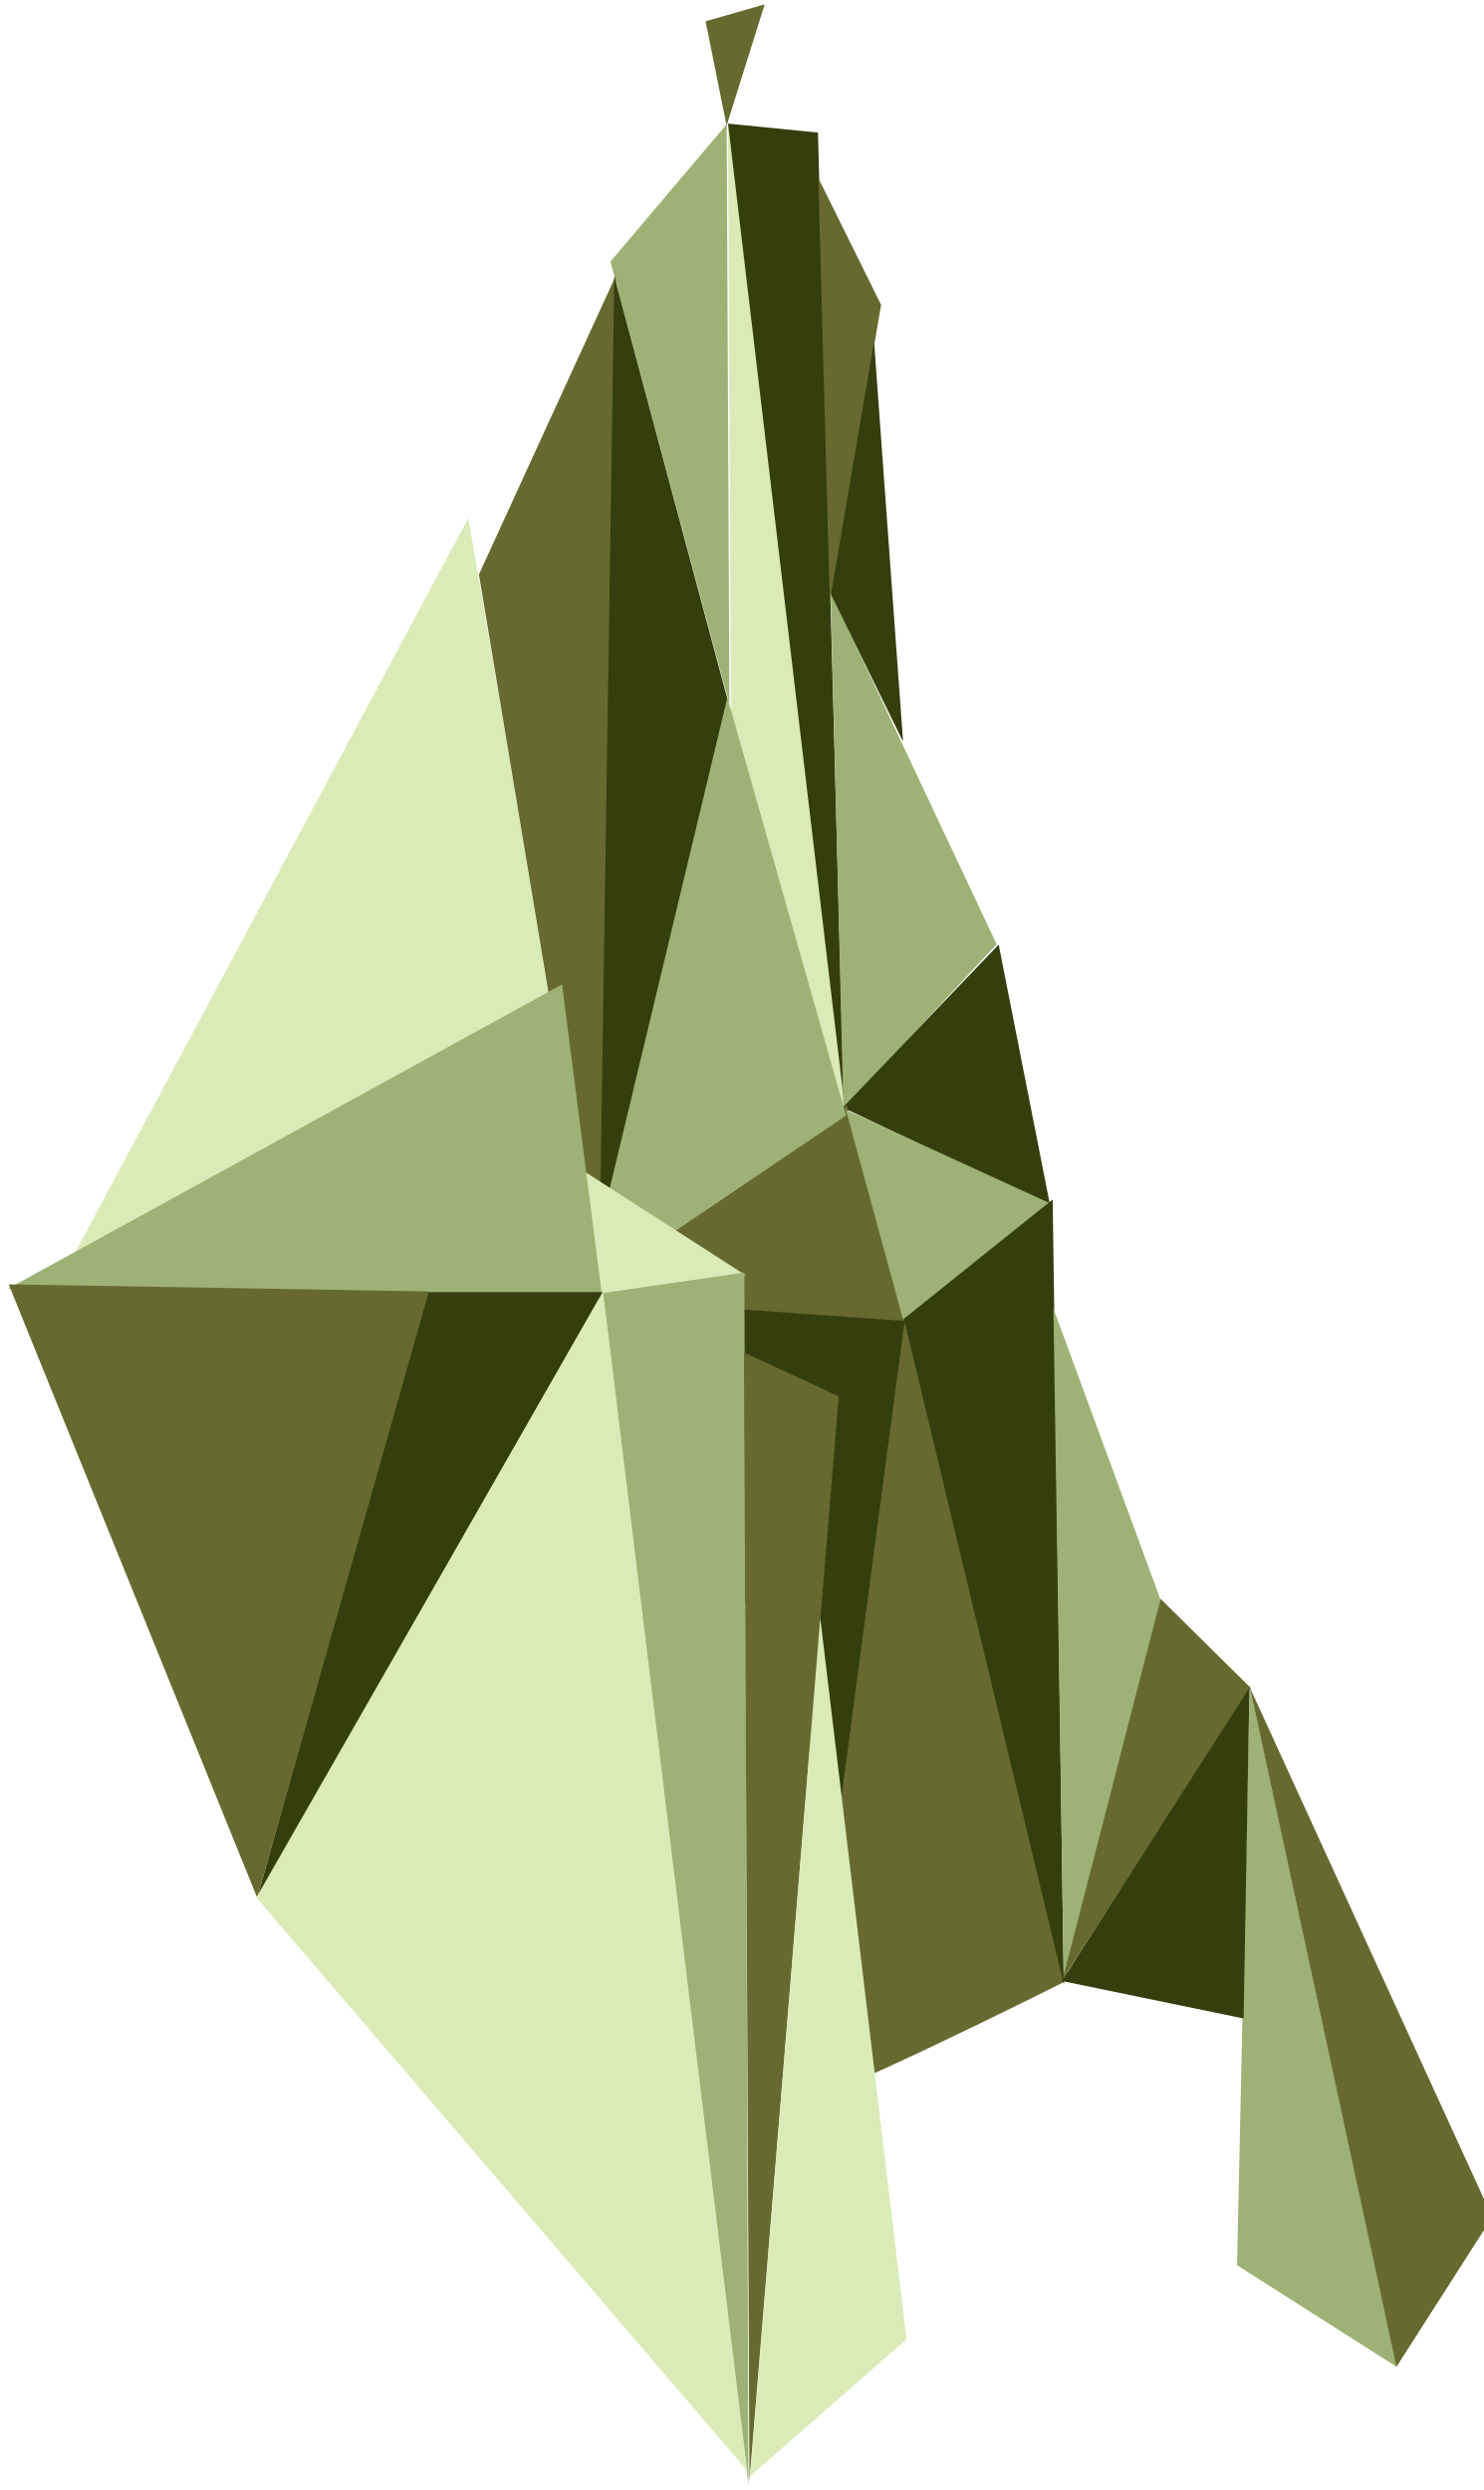
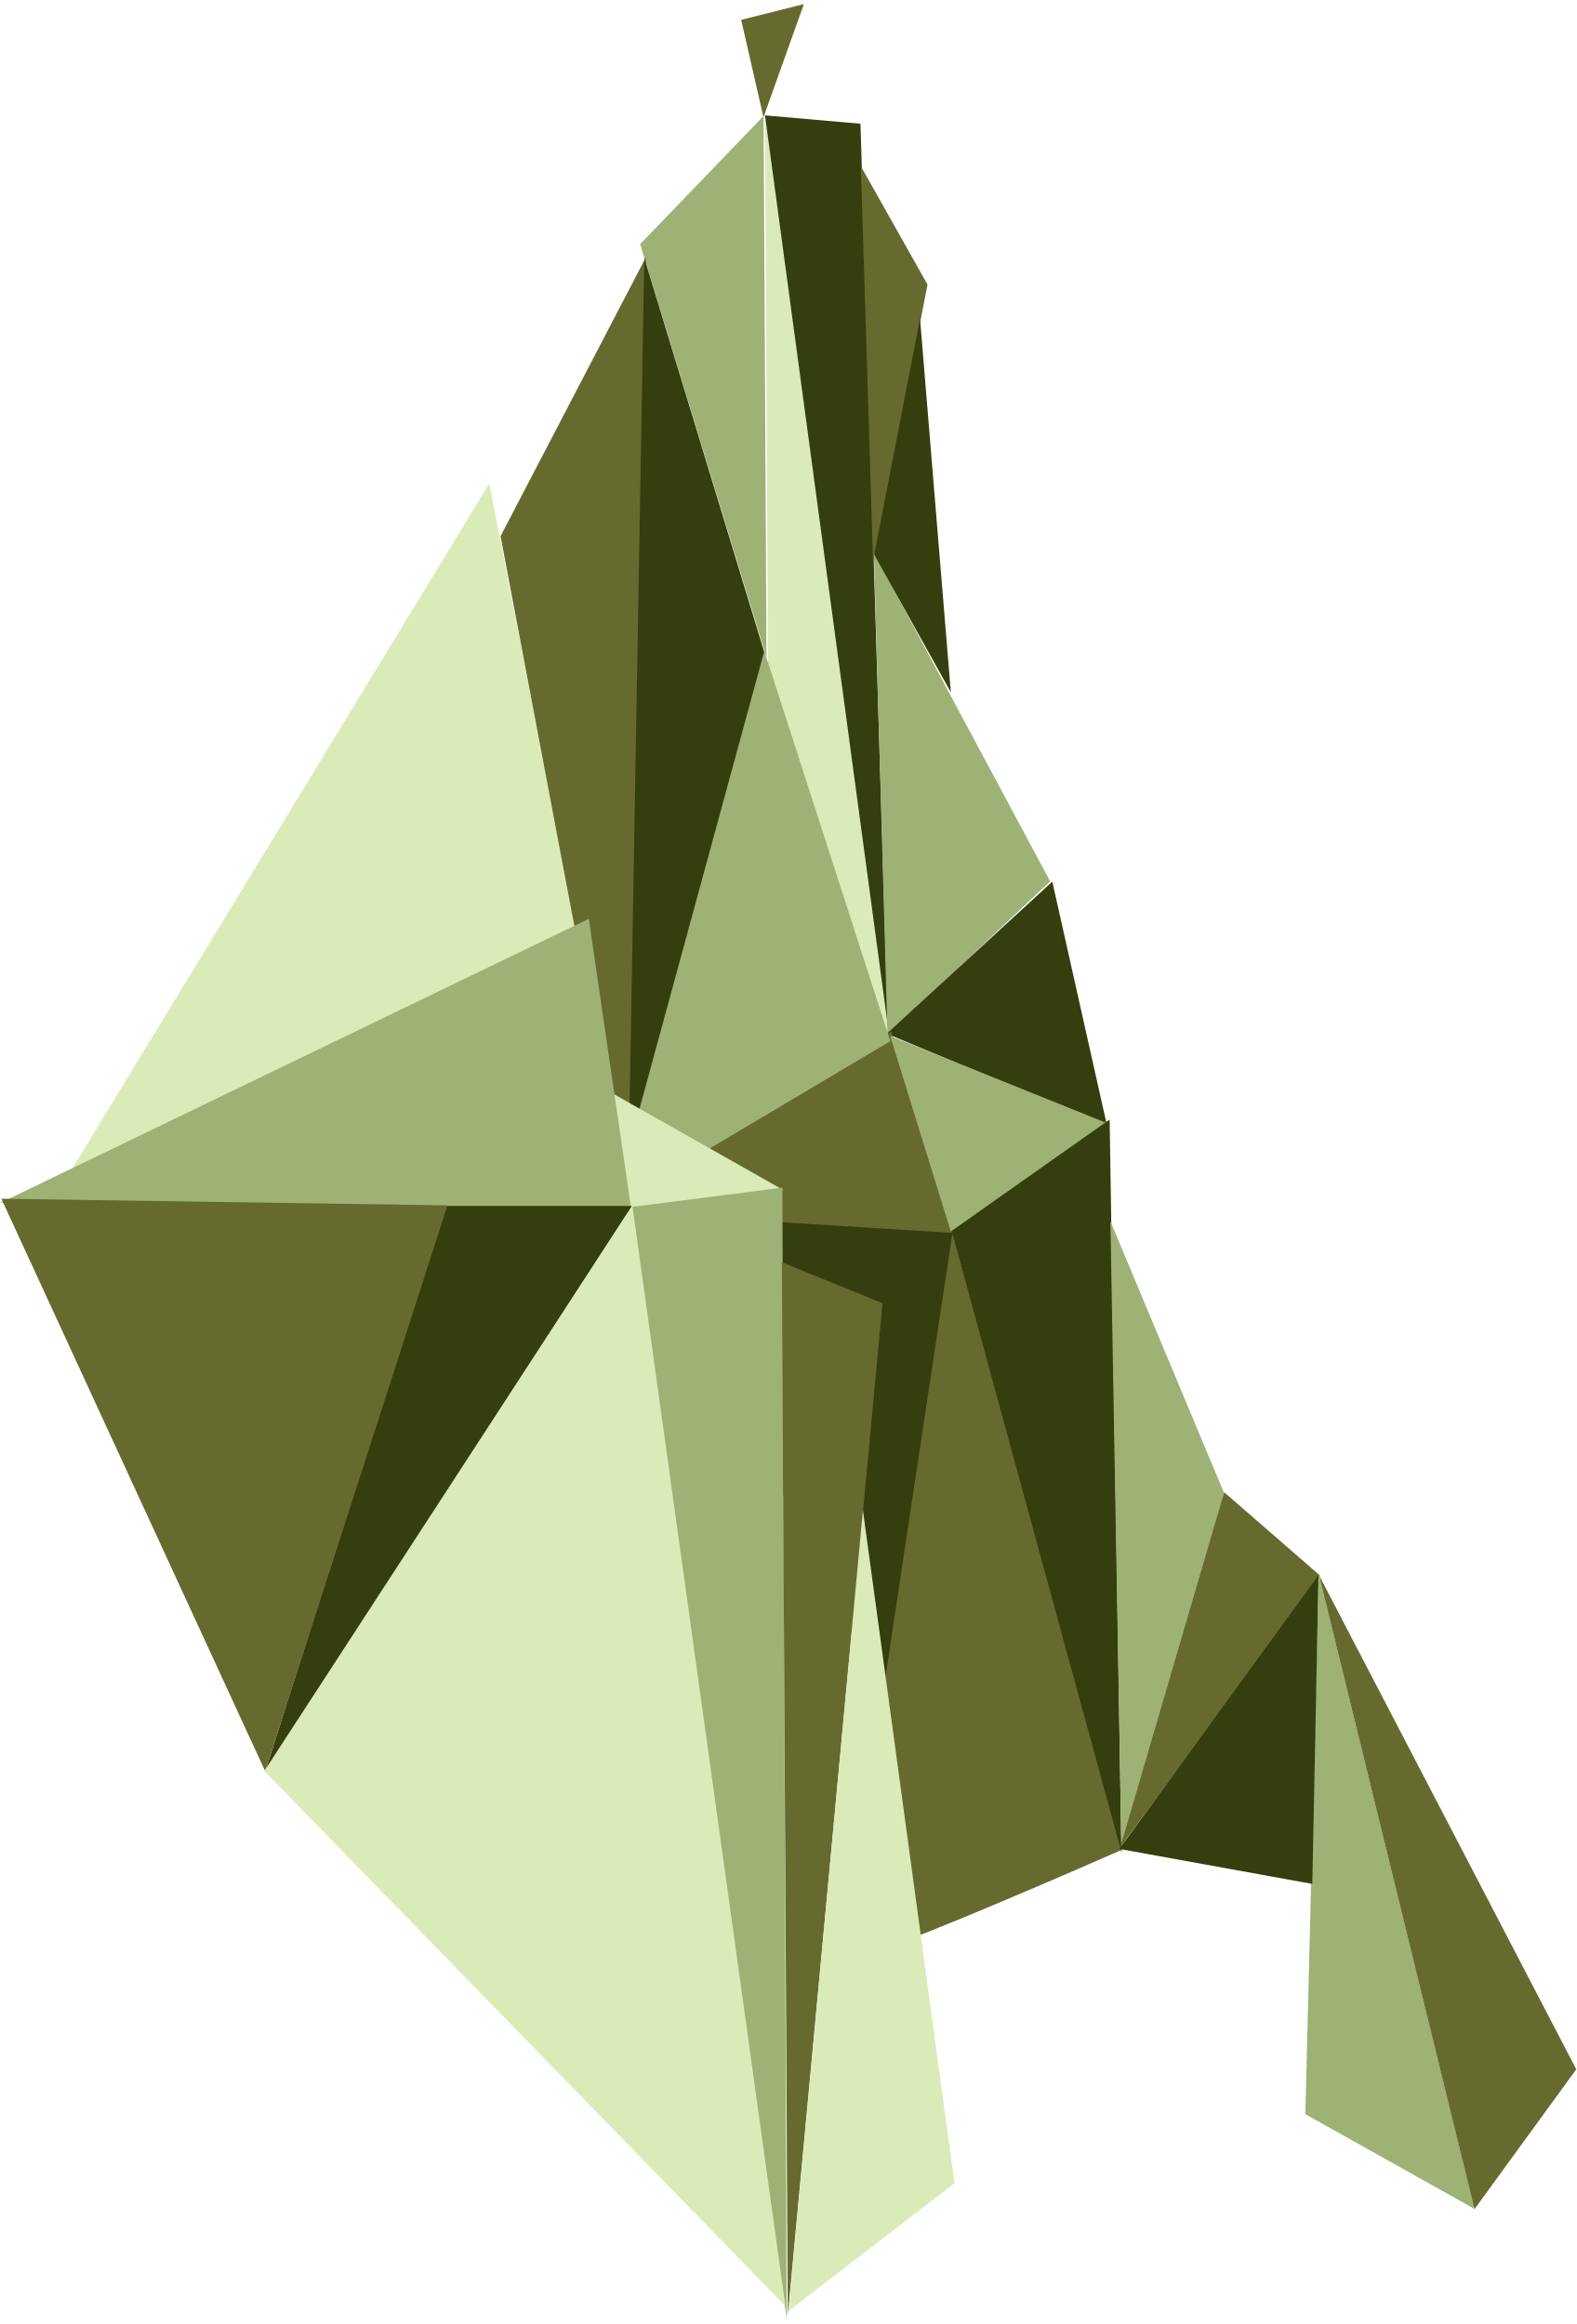
- <svg xmlns="http://www.w3.org/2000/svg" viewBox="0 0 174 292">
-   <path fill="#666A2F" d="M82.746 2.494L89.674.512l-4.465 14.224z" />
-   <path fill="#9EB275" d="M85.22 14.568L71.587 30.674l13.956 51.942z" />
-   <path fill="#DBEBB8" d="M85.373 14.27l.337 69.273 13.725 48.35z" />
-   <path fill="#353E0D" d="M85.378 14.497l10.547 1.05 3.028 113.38z" />
-   <path fill="#666A2F" d="M95.965 20.88l7.368 14.874-6.016 34.96z" />
-   <path fill="#9EB275" d="M97.406 69.405l19.47 41.317-17.97 19.323z" />
-   <path fill="#353E0D" d="M102.504 40.035l-5.062 29.65 8.464 17.29zm3.746 114.441l-7.111 60.574L71.8 151.753zm10.868-43.706l-18.281 19.105 24.328 11.581z" />
-   <path fill="#666A2F" d="M99.306 129.599l7.038 25.328-40.219-2.853z" />
-   <path fill="#9EB275" d="M99.203 130.144l6.704 24.61 17.563-13.492z" />
-   <path fill="#DBEBB8" d="M54.92 60.749l9.53 55.604L8.118 148.18z" />
-   <path d="M106.087 154.946l18.737 77.458S94.15 247.827 94.15 246.096c0-1.732 11.938-91.15 11.938-91.15zM72.22 32.328L56.163 67.37l14.127 84.822z" fill="#666A2F" />
-   <path fill="#353E0D" d="M72.042 32.414l-1.796 117.888 15.14-68.029z" />
-   <path fill="#9EB275" d="M85.304 81.792l13.918 49.026-30.634 20.698z" />
-   <path fill="#DBEBB8" d="M70.09 152.022l17.326-2.493-18.992-12.221z" />
-   <path fill="#9EB275" d="M.903 151.143l65.011-35.7 4.685 36.475zm69.756.497l17.118 139.785-.482-142.198z" />
-   <path fill="#353E0D" d="M70.696 151.522H50.049L30.152 222.61z" />
-   <path fill="#666A2F" d="M50.3 151.448l-20.14 71.095-29.144-71.929z" />
-   <path fill="#DBEBB8" d="M70.724 151.455l-40.658 71.062 57.565 67.233z" />
-   <path fill="#666A2F" d="M87.244 158.608l11.117 5.13-10.469 127.19z" />
-   <path fill="#DBEBB8" d="M87.97 290.379l18.345-16.058-10.122-84.587z" />
-   <path fill="#353E0D" d="M105.988 154.664l17.462-14 1.297 92.004z" />
-   <path fill="#9EB275" d="M124.764 232.82l11.329-45.232-12.556-34.142z" />
-   <path fill="#666A2F" d="M136.103 187.492l-11.47 44.583 22.062-34.113z" />
-   <path fill="#9EB275" d="M146.554 197.765l-1.483 67.872 18.716 11.918z" />
-   <path fill="#353E0D" d="M146.526 197.93l-22.005 34.378 21.319 4.398z" />
-   <path fill="#666A2F" d="M146.584 197.924l17.176 79.637L175 260z" />
+ <svg xmlns="http://www.w3.org/2000/svg" viewBox="0 0 198 292">
+   <path fill="#666A2F" d="M93.102 2.494l7.877-1.982-5.077 14.224z" />
+   <path fill="#9EB275" d="M95.915 14.568L80.413 30.674l15.87 51.942z" />
+   <path fill="#DBEBB8" d="M96.089 14.27l.383 69.273 15.606 48.35z" />
+   <path fill="#353E0D" d="M96.094 14.497l11.993 1.05 3.443 113.38z" />
+   <path fill="#666A2F" d="M108.132 20.88l8.379 14.874-6.84 34.96z" />
+   <path fill="#9EB275" d="M109.77 69.405l22.14 41.317-20.433 19.323z" />
+   <path fill="#353E0D" d="M115.568 40.035l-5.755 29.65 9.623 17.29zm4.259 114.441l-8.086 60.574-31.084-63.297zm12.357-43.706l-20.786 19.105 27.662 11.581z" />
+   <path fill="#666A2F" d="M111.931 129.599l8.003 25.328-45.731-2.853z" />
+   <path fill="#9EB275" d="M111.814 130.144l7.624 24.61 19.97-13.492z" />
+   <path fill="#DBEBB8" d="M61.463 60.749L72.3 116.353 8.245 148.18z" />
+   <path d="M119.642 154.946l21.305 77.458s-34.879 15.423-34.879 13.692c0-1.732 13.574-91.15 13.574-91.15zM81.133 32.328L62.876 67.37l16.062 84.822z" fill="#666A2F" />
+   <path fill="#353E0D" d="M80.93 32.414l-2.04 117.888 17.216-68.029z" />
+   <path fill="#9EB275" d="M96.01 81.792l15.826 49.026-34.833 20.698z" />
+   <path fill="#DBEBB8" d="M78.712 152.022l19.7-2.493-21.595-12.221z" />
+   <path fill="#9EB275" d="M.042 151.143l73.921-35.7 5.327 36.475zm79.316.497l19.465 139.785-.549-142.198z" />
+   <path fill="#353E0D" d="M79.4 151.522H55.923L33.3 222.61z" />
+   <path fill="#666A2F" d="M56.21 151.448l-22.902 71.095L.17 150.614z" />
+   <path fill="#DBEBB8" d="M79.432 151.455l-46.23 71.062 65.454 67.233z" />
+   <path fill="#666A2F" d="M98.216 158.608l12.641 5.13-11.904 127.19z" />
+   <path fill="#DBEBB8" d="M99.042 290.379l20.86-16.058-11.51-84.587z" />
+   <path fill="#353E0D" d="M119.53 154.664l19.855-14 1.475 92.004z" />
+   <path fill="#9EB275" d="M140.879 232.82l12.881-45.232-14.276-34.142z" />
+   <path fill="#666A2F" d="M153.772 187.492l-13.042 44.583 25.086-34.113z" />
+   <path fill="#9EB275" d="M165.655 197.765l-1.686 67.872 21.281 11.918z" />
+   <path fill="#353E0D" d="M165.624 197.93l-25.021 34.378 24.24 4.398z" />
+   <path fill="#666A2F" d="M165.69 197.924l19.53 79.637L198 260z" />
</svg>
